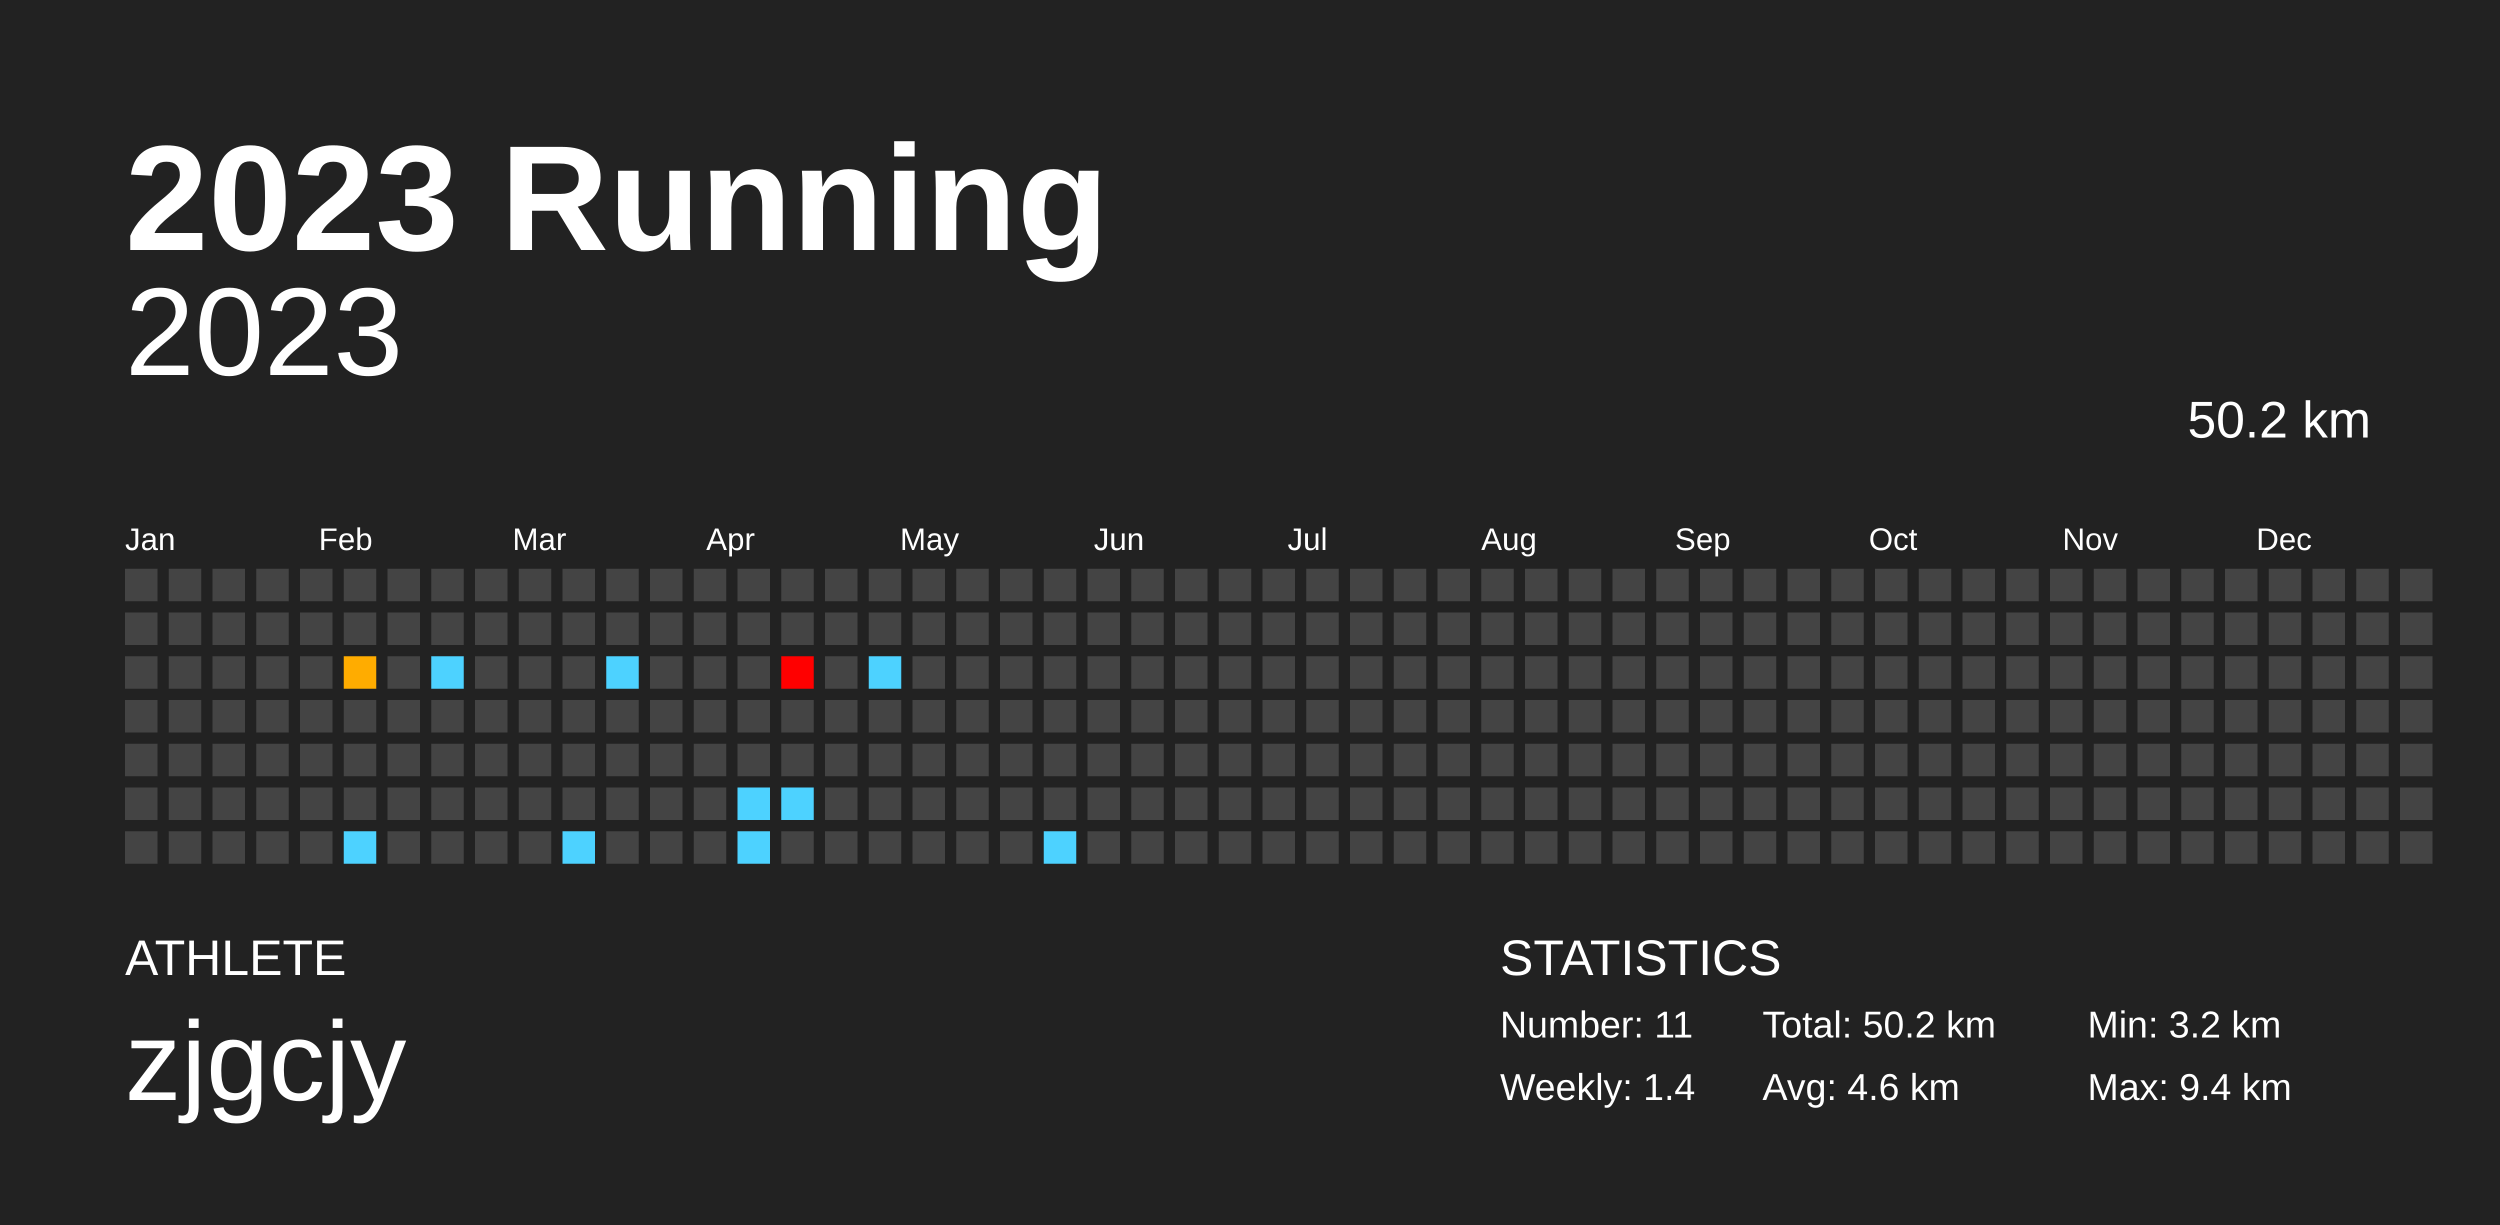
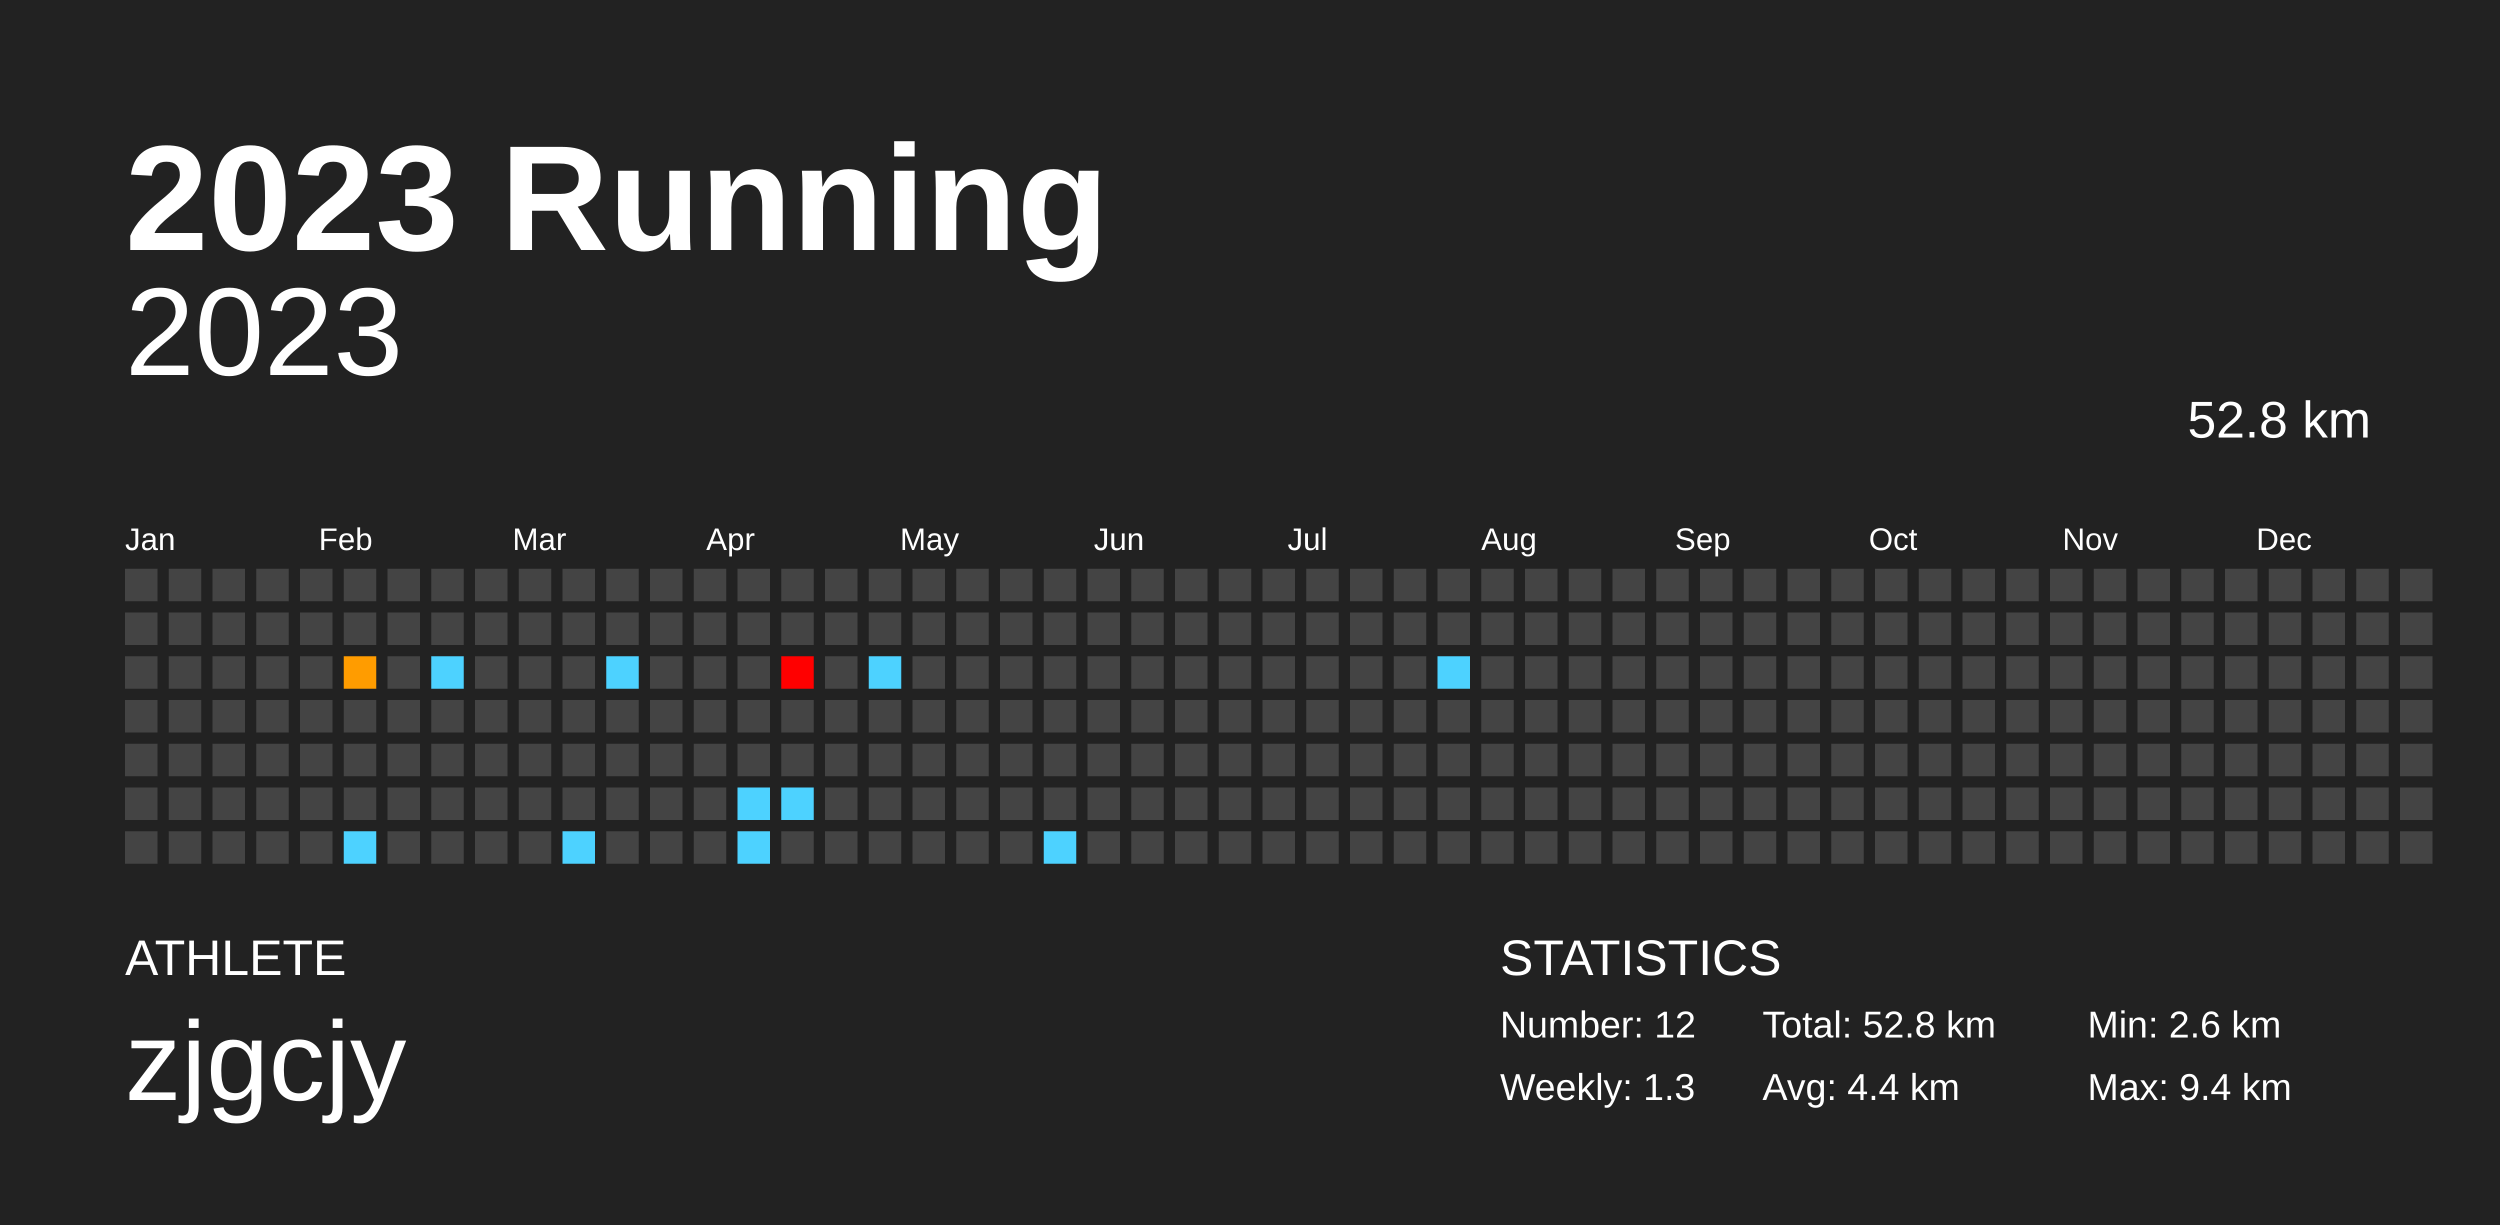
<svg xmlns="http://www.w3.org/2000/svg" baseProfile="full" height="98mm" version="1.1" viewBox="0,0,200,98" width="200mm">
  <defs />
  <rect fill="#222222" height="98" width="200" x="0" y="0" />
  <text fill="#FFFFFF" style="font-size:12px; font-family:Arial; font-weight:bold;" x="10" y="20">2023 Running</text>
  <text fill="#FFFFFF" style="font-size:4px; font-family:Arial" x="10" y="78">ATHLETE</text>
  <text fill="#FFFFFF" style="font-size:9px; font-family:Arial" x="10" y="88">zjgcjy</text>
  <text fill="#FFFFFF" style="font-size:4px; font-family:Arial" x="120" y="78">STATISTICS</text>
-   <text fill="#FFFFFF" style="font-size:3px; font-family:Arial" x="120" y="83">Number: 11</text>
-   <text fill="#FFFFFF" style="font-size:3px; font-family:Arial" x="120" y="88">Weekly: 1.4</text>
-   <text fill="#FFFFFF" style="font-size:3px; font-family:Arial" x="141" y="83">Total: 50.2 km</text>
-   <text fill="#FFFFFF" style="font-size:3px; font-family:Arial" x="141" y="88">Avg: 4.6 km</text>
-   <text fill="#FFFFFF" style="font-size:3px; font-family:Arial" x="167" y="83">Min: 3.2 km</text>
+   <text fill="#FFFFFF" style="font-size:3px; font-family:Arial" x="120" y="83">Number: 12</text>
+   <text fill="#FFFFFF" style="font-size:3px; font-family:Arial" x="120" y="88">Weekly: 1.3</text>
+   <text fill="#FFFFFF" style="font-size:3px; font-family:Arial" x="141" y="83">Total: 52.8 km</text>
+   <text fill="#FFFFFF" style="font-size:3px; font-family:Arial" x="141" y="88">Avg: 4.4 km</text>
+   <text fill="#FFFFFF" style="font-size:3px; font-family:Arial" x="167" y="83">Min: 2.6 km</text>
  <text fill="#FFFFFF" style="font-size:3px; font-family:Arial" x="167" y="88">Max: 9.4 km</text>
  <text alignment-baseline="hanging" fill="#FFFFFF" style="font-size:10.0px; font-family:Arial;" x="10" y="30">2023</text>
-   <text alignment-baseline="hanging" fill="#FFFFFF" style="font-size:4.125px; font-family:Arial;" x="175" y="35">50.2 km</text>
+   <text alignment-baseline="hanging" fill="#FFFFFF" style="font-size:4.125px; font-family:Arial;" x="175" y="35">52.8 km</text>
  <text fill="#FFFFFF" style="font-size:2.5px; font-family:Arial" x="10.0" y="44">Jan</text>
  <text fill="#FFFFFF" style="font-size:2.5px; font-family:Arial" x="25.5" y="44">Feb</text>
  <text fill="#FFFFFF" style="font-size:2.5px; font-family:Arial" x="41.0" y="44">Mar</text>
  <text fill="#FFFFFF" style="font-size:2.5px; font-family:Arial" x="56.5" y="44">Apr</text>
  <text fill="#FFFFFF" style="font-size:2.5px; font-family:Arial" x="72.0" y="44">May</text>
  <text fill="#FFFFFF" style="font-size:2.5px; font-family:Arial" x="87.5" y="44">Jun</text>
  <text fill="#FFFFFF" style="font-size:2.5px; font-family:Arial" x="103.0" y="44">Jul</text>
  <text fill="#FFFFFF" style="font-size:2.5px; font-family:Arial" x="118.5" y="44">Aug</text>
  <text fill="#FFFFFF" style="font-size:2.5px; font-family:Arial" x="134.0" y="44">Sep</text>
  <text fill="#FFFFFF" style="font-size:2.5px; font-family:Arial" x="149.5" y="44">Oct</text>
  <text fill="#FFFFFF" style="font-size:2.5px; font-family:Arial" x="165.0" y="44">Nov</text>
  <text fill="#FFFFFF" style="font-size:2.5px; font-family:Arial" x="180.5" y="44">Dec</text>
  <rect fill="#444444" height="2.6" width="2.6" x="10.0" y="45.5" />
  <rect fill="#444444" height="2.6" width="2.6" x="10.0" y="49.0" />
  <rect fill="#444444" height="2.6" width="2.6" x="10.0" y="52.5" />
  <rect fill="#444444" height="2.6" width="2.6" x="10.0" y="56.0" />
  <rect fill="#444444" height="2.6" width="2.6" x="10.0" y="59.5" />
  <rect fill="#444444" height="2.6" width="2.6" x="10.0" y="63.0" />
  <rect fill="#444444" height="2.6" width="2.6" x="10.0" y="66.5" />
  <rect fill="#444444" height="2.6" width="2.6" x="13.5" y="45.5" />
  <rect fill="#444444" height="2.6" width="2.6" x="13.5" y="49.0" />
  <rect fill="#444444" height="2.6" width="2.6" x="13.5" y="52.5" />
  <rect fill="#444444" height="2.6" width="2.6" x="13.5" y="56.0" />
  <rect fill="#444444" height="2.6" width="2.6" x="13.5" y="59.5" />
  <rect fill="#444444" height="2.6" width="2.6" x="13.5" y="63.0" />
  <rect fill="#444444" height="2.6" width="2.6" x="13.5" y="66.5" />
  <rect fill="#444444" height="2.6" width="2.6" x="17.0" y="45.5" />
  <rect fill="#444444" height="2.6" width="2.6" x="17.0" y="49.0" />
  <rect fill="#444444" height="2.6" width="2.6" x="17.0" y="52.5" />
  <rect fill="#444444" height="2.6" width="2.6" x="17.0" y="56.0" />
  <rect fill="#444444" height="2.6" width="2.6" x="17.0" y="59.5" />
  <rect fill="#444444" height="2.6" width="2.6" x="17.0" y="63.0" />
  <rect fill="#444444" height="2.6" width="2.6" x="17.0" y="66.5" />
  <rect fill="#444444" height="2.6" width="2.6" x="20.5" y="45.5" />
  <rect fill="#444444" height="2.6" width="2.6" x="20.5" y="49.0" />
  <rect fill="#444444" height="2.6" width="2.6" x="20.5" y="52.5" />
  <rect fill="#444444" height="2.6" width="2.6" x="20.5" y="56.0" />
  <rect fill="#444444" height="2.6" width="2.6" x="20.5" y="59.5" />
  <rect fill="#444444" height="2.6" width="2.6" x="20.5" y="63.0" />
  <rect fill="#444444" height="2.6" width="2.6" x="20.5" y="66.5" />
  <rect fill="#444444" height="2.6" width="2.6" x="24.0" y="45.5" />
  <rect fill="#444444" height="2.6" width="2.6" x="24.0" y="49.0" />
  <rect fill="#444444" height="2.6" width="2.6" x="24.0" y="52.5" />
  <rect fill="#444444" height="2.6" width="2.6" x="24.0" y="56.0" />
  <rect fill="#444444" height="2.6" width="2.6" x="24.0" y="59.5" />
  <rect fill="#444444" height="2.6" width="2.6" x="24.0" y="63.0" />
  <rect fill="#444444" height="2.6" width="2.6" x="24.0" y="66.5" />
  <rect fill="#444444" height="2.6" width="2.6" x="27.5" y="45.5" />
  <rect fill="#444444" height="2.6" width="2.6" x="27.5" y="49.0" />
-   <rect fill="#ffac00" height="2.6" width="2.6" x="27.5" y="52.5" />
+   <rect fill="#ff9c00" height="2.6" width="2.6" x="27.5" y="52.5" />
  <rect fill="#444444" height="2.6" width="2.6" x="27.5" y="56.0" />
  <rect fill="#444444" height="2.6" width="2.6" x="27.5" y="59.5" />
  <rect fill="#444444" height="2.6" width="2.6" x="27.5" y="63.0" />
  <rect fill="#4dd2ff" height="2.6" width="2.6" x="27.5" y="66.5" />
  <rect fill="#444444" height="2.6" width="2.6" x="31.0" y="45.5" />
  <rect fill="#444444" height="2.6" width="2.6" x="31.0" y="49.0" />
  <rect fill="#444444" height="2.6" width="2.6" x="31.0" y="52.5" />
  <rect fill="#444444" height="2.6" width="2.6" x="31.0" y="56.0" />
  <rect fill="#444444" height="2.6" width="2.6" x="31.0" y="59.5" />
  <rect fill="#444444" height="2.6" width="2.6" x="31.0" y="63.0" />
  <rect fill="#444444" height="2.6" width="2.6" x="31.0" y="66.5" />
  <rect fill="#444444" height="2.6" width="2.6" x="34.5" y="45.5" />
  <rect fill="#444444" height="2.6" width="2.6" x="34.5" y="49.0" />
  <rect fill="#4dd2ff" height="2.6" width="2.6" x="34.5" y="52.5" />
  <rect fill="#444444" height="2.6" width="2.6" x="34.5" y="56.0" />
  <rect fill="#444444" height="2.6" width="2.6" x="34.5" y="59.5" />
  <rect fill="#444444" height="2.6" width="2.6" x="34.5" y="63.0" />
  <rect fill="#444444" height="2.6" width="2.6" x="34.5" y="66.5" />
  <rect fill="#444444" height="2.6" width="2.6" x="38.0" y="45.5" />
  <rect fill="#444444" height="2.6" width="2.6" x="38.0" y="49.0" />
  <rect fill="#444444" height="2.6" width="2.6" x="38.0" y="52.5" />
  <rect fill="#444444" height="2.6" width="2.6" x="38.0" y="56.0" />
  <rect fill="#444444" height="2.6" width="2.6" x="38.0" y="59.5" />
  <rect fill="#444444" height="2.6" width="2.6" x="38.0" y="63.0" />
  <rect fill="#444444" height="2.6" width="2.6" x="38.0" y="66.5" />
  <rect fill="#444444" height="2.6" width="2.6" x="41.5" y="45.5" />
  <rect fill="#444444" height="2.6" width="2.6" x="41.5" y="49.0" />
  <rect fill="#444444" height="2.6" width="2.6" x="41.5" y="52.5" />
  <rect fill="#444444" height="2.6" width="2.6" x="41.5" y="56.0" />
  <rect fill="#444444" height="2.6" width="2.6" x="41.5" y="59.5" />
  <rect fill="#444444" height="2.6" width="2.6" x="41.5" y="63.0" />
  <rect fill="#444444" height="2.6" width="2.6" x="41.5" y="66.5" />
  <rect fill="#444444" height="2.6" width="2.6" x="45.0" y="45.5" />
  <rect fill="#444444" height="2.6" width="2.6" x="45.0" y="49.0" />
  <rect fill="#444444" height="2.6" width="2.6" x="45.0" y="52.5" />
  <rect fill="#444444" height="2.6" width="2.6" x="45.0" y="56.0" />
  <rect fill="#444444" height="2.6" width="2.6" x="45.0" y="59.5" />
  <rect fill="#444444" height="2.6" width="2.6" x="45.0" y="63.0" />
  <rect fill="#4dd2ff" height="2.6" width="2.6" x="45.0" y="66.5" />
  <rect fill="#444444" height="2.6" width="2.6" x="48.5" y="45.5" />
  <rect fill="#444444" height="2.6" width="2.6" x="48.5" y="49.0" />
  <rect fill="#4dd2ff" height="2.6" width="2.6" x="48.5" y="52.5" />
  <rect fill="#444444" height="2.6" width="2.6" x="48.5" y="56.0" />
  <rect fill="#444444" height="2.6" width="2.6" x="48.5" y="59.5" />
  <rect fill="#444444" height="2.6" width="2.6" x="48.5" y="63.0" />
  <rect fill="#444444" height="2.6" width="2.6" x="48.5" y="66.5" />
  <rect fill="#444444" height="2.6" width="2.6" x="52.0" y="45.5" />
  <rect fill="#444444" height="2.6" width="2.6" x="52.0" y="49.0" />
  <rect fill="#444444" height="2.6" width="2.6" x="52.0" y="52.5" />
  <rect fill="#444444" height="2.6" width="2.6" x="52.0" y="56.0" />
  <rect fill="#444444" height="2.6" width="2.6" x="52.0" y="59.5" />
  <rect fill="#444444" height="2.6" width="2.6" x="52.0" y="63.0" />
  <rect fill="#444444" height="2.6" width="2.6" x="52.0" y="66.5" />
  <rect fill="#444444" height="2.6" width="2.6" x="55.5" y="45.5" />
  <rect fill="#444444" height="2.6" width="2.6" x="55.5" y="49.0" />
  <rect fill="#444444" height="2.6" width="2.6" x="55.5" y="52.5" />
  <rect fill="#444444" height="2.6" width="2.6" x="55.5" y="56.0" />
  <rect fill="#444444" height="2.6" width="2.6" x="55.5" y="59.5" />
  <rect fill="#444444" height="2.6" width="2.6" x="55.5" y="63.0" />
  <rect fill="#444444" height="2.6" width="2.6" x="55.5" y="66.5" />
  <rect fill="#444444" height="2.6" width="2.6" x="59.0" y="45.5" />
  <rect fill="#444444" height="2.6" width="2.6" x="59.0" y="49.0" />
  <rect fill="#444444" height="2.6" width="2.6" x="59.0" y="52.5" />
  <rect fill="#444444" height="2.6" width="2.6" x="59.0" y="56.0" />
  <rect fill="#444444" height="2.6" width="2.6" x="59.0" y="59.5" />
  <rect fill="#4dd2ff" height="2.6" width="2.6" x="59.0" y="63.0" />
  <rect fill="#4dd2ff" height="2.6" width="2.6" x="59.0" y="66.5" />
  <rect fill="#444444" height="2.6" width="2.6" x="62.5" y="45.5" />
  <rect fill="#444444" height="2.6" width="2.6" x="62.5" y="49.0" />
  <rect fill="#ff0000" height="2.6" width="2.6" x="62.5" y="52.5" />
  <rect fill="#444444" height="2.6" width="2.6" x="62.5" y="56.0" />
  <rect fill="#444444" height="2.6" width="2.6" x="62.5" y="59.5" />
  <rect fill="#4dd2ff" height="2.6" width="2.6" x="62.5" y="63.0" />
  <rect fill="#444444" height="2.6" width="2.6" x="62.5" y="66.5" />
  <rect fill="#444444" height="2.6" width="2.6" x="66.0" y="45.5" />
  <rect fill="#444444" height="2.6" width="2.6" x="66.0" y="49.0" />
  <rect fill="#444444" height="2.6" width="2.6" x="66.0" y="52.5" />
  <rect fill="#444444" height="2.6" width="2.6" x="66.0" y="56.0" />
  <rect fill="#444444" height="2.6" width="2.6" x="66.0" y="59.5" />
  <rect fill="#444444" height="2.6" width="2.6" x="66.0" y="63.0" />
  <rect fill="#444444" height="2.6" width="2.6" x="66.0" y="66.5" />
  <rect fill="#444444" height="2.6" width="2.6" x="69.5" y="45.5" />
  <rect fill="#444444" height="2.6" width="2.6" x="69.5" y="49.0" />
  <rect fill="#4dd2ff" height="2.6" width="2.6" x="69.5" y="52.5" />
  <rect fill="#444444" height="2.6" width="2.6" x="69.5" y="56.0" />
  <rect fill="#444444" height="2.6" width="2.6" x="69.5" y="59.5" />
  <rect fill="#444444" height="2.6" width="2.6" x="69.5" y="63.0" />
  <rect fill="#444444" height="2.6" width="2.6" x="69.5" y="66.5" />
  <rect fill="#444444" height="2.6" width="2.6" x="73.0" y="45.5" />
  <rect fill="#444444" height="2.6" width="2.6" x="73.0" y="49.0" />
  <rect fill="#444444" height="2.6" width="2.6" x="73.0" y="52.5" />
  <rect fill="#444444" height="2.6" width="2.6" x="73.0" y="56.0" />
  <rect fill="#444444" height="2.6" width="2.6" x="73.0" y="59.5" />
  <rect fill="#444444" height="2.6" width="2.6" x="73.0" y="63.0" />
  <rect fill="#444444" height="2.6" width="2.6" x="73.0" y="66.5" />
  <rect fill="#444444" height="2.6" width="2.6" x="76.5" y="45.5" />
  <rect fill="#444444" height="2.6" width="2.6" x="76.5" y="49.0" />
  <rect fill="#444444" height="2.6" width="2.6" x="76.5" y="52.5" />
  <rect fill="#444444" height="2.6" width="2.6" x="76.5" y="56.0" />
  <rect fill="#444444" height="2.6" width="2.6" x="76.5" y="59.5" />
  <rect fill="#444444" height="2.6" width="2.6" x="76.5" y="63.0" />
  <rect fill="#444444" height="2.6" width="2.6" x="76.5" y="66.5" />
  <rect fill="#444444" height="2.6" width="2.6" x="80.0" y="45.5" />
  <rect fill="#444444" height="2.6" width="2.6" x="80.0" y="49.0" />
  <rect fill="#444444" height="2.6" width="2.6" x="80.0" y="52.5" />
  <rect fill="#444444" height="2.6" width="2.6" x="80.0" y="56.0" />
  <rect fill="#444444" height="2.6" width="2.6" x="80.0" y="59.5" />
  <rect fill="#444444" height="2.6" width="2.6" x="80.0" y="63.0" />
  <rect fill="#444444" height="2.6" width="2.6" x="80.0" y="66.5" />
  <rect fill="#444444" height="2.6" width="2.6" x="83.5" y="45.5" />
  <rect fill="#444444" height="2.6" width="2.6" x="83.5" y="49.0" />
  <rect fill="#444444" height="2.6" width="2.6" x="83.5" y="52.5" />
  <rect fill="#444444" height="2.6" width="2.6" x="83.5" y="56.0" />
  <rect fill="#444444" height="2.6" width="2.6" x="83.5" y="59.5" />
  <rect fill="#444444" height="2.6" width="2.6" x="83.5" y="63.0" />
  <rect fill="#4dd2ff" height="2.6" width="2.6" x="83.5" y="66.5" />
  <rect fill="#444444" height="2.6" width="2.6" x="87.0" y="45.5" />
  <rect fill="#444444" height="2.6" width="2.6" x="87.0" y="49.0" />
  <rect fill="#444444" height="2.6" width="2.6" x="87.0" y="52.5" />
  <rect fill="#444444" height="2.6" width="2.6" x="87.0" y="56.0" />
  <rect fill="#444444" height="2.6" width="2.6" x="87.0" y="59.5" />
  <rect fill="#444444" height="2.6" width="2.6" x="87.0" y="63.0" />
  <rect fill="#444444" height="2.6" width="2.6" x="87.0" y="66.5" />
  <rect fill="#444444" height="2.6" width="2.6" x="90.5" y="45.5" />
  <rect fill="#444444" height="2.6" width="2.6" x="90.5" y="49.0" />
  <rect fill="#444444" height="2.6" width="2.6" x="90.5" y="52.5" />
  <rect fill="#444444" height="2.6" width="2.6" x="90.5" y="56.0" />
  <rect fill="#444444" height="2.6" width="2.6" x="90.5" y="59.5" />
  <rect fill="#444444" height="2.6" width="2.6" x="90.5" y="63.0" />
  <rect fill="#444444" height="2.6" width="2.6" x="90.5" y="66.5" />
  <rect fill="#444444" height="2.6" width="2.6" x="94.0" y="45.5" />
  <rect fill="#444444" height="2.6" width="2.6" x="94.0" y="49.0" />
  <rect fill="#444444" height="2.6" width="2.6" x="94.0" y="52.5" />
  <rect fill="#444444" height="2.6" width="2.6" x="94.0" y="56.0" />
  <rect fill="#444444" height="2.6" width="2.6" x="94.0" y="59.5" />
  <rect fill="#444444" height="2.6" width="2.6" x="94.0" y="63.0" />
  <rect fill="#444444" height="2.6" width="2.6" x="94.0" y="66.5" />
  <rect fill="#444444" height="2.6" width="2.6" x="97.5" y="45.5" />
  <rect fill="#444444" height="2.6" width="2.6" x="97.5" y="49.0" />
  <rect fill="#444444" height="2.6" width="2.6" x="97.5" y="52.5" />
  <rect fill="#444444" height="2.6" width="2.6" x="97.5" y="56.0" />
  <rect fill="#444444" height="2.6" width="2.6" x="97.5" y="59.5" />
  <rect fill="#444444" height="2.6" width="2.6" x="97.5" y="63.0" />
  <rect fill="#444444" height="2.6" width="2.6" x="97.5" y="66.5" />
  <rect fill="#444444" height="2.6" width="2.6" x="101.0" y="45.5" />
  <rect fill="#444444" height="2.6" width="2.6" x="101.0" y="49.0" />
  <rect fill="#444444" height="2.6" width="2.6" x="101.0" y="52.5" />
  <rect fill="#444444" height="2.6" width="2.6" x="101.0" y="56.0" />
  <rect fill="#444444" height="2.6" width="2.6" x="101.0" y="59.5" />
  <rect fill="#444444" height="2.6" width="2.6" x="101.0" y="63.0" />
  <rect fill="#444444" height="2.6" width="2.6" x="101.0" y="66.5" />
  <rect fill="#444444" height="2.6" width="2.6" x="104.5" y="45.5" />
  <rect fill="#444444" height="2.6" width="2.6" x="104.5" y="49.0" />
  <rect fill="#444444" height="2.6" width="2.6" x="104.5" y="52.5" />
  <rect fill="#444444" height="2.6" width="2.6" x="104.5" y="56.0" />
  <rect fill="#444444" height="2.6" width="2.6" x="104.5" y="59.5" />
  <rect fill="#444444" height="2.6" width="2.6" x="104.5" y="63.0" />
  <rect fill="#444444" height="2.6" width="2.6" x="104.5" y="66.5" />
  <rect fill="#444444" height="2.6" width="2.6" x="108.0" y="45.5" />
  <rect fill="#444444" height="2.6" width="2.6" x="108.0" y="49.0" />
  <rect fill="#444444" height="2.6" width="2.6" x="108.0" y="52.5" />
  <rect fill="#444444" height="2.6" width="2.6" x="108.0" y="56.0" />
  <rect fill="#444444" height="2.6" width="2.6" x="108.0" y="59.5" />
  <rect fill="#444444" height="2.6" width="2.6" x="108.0" y="63.0" />
  <rect fill="#444444" height="2.6" width="2.6" x="108.0" y="66.5" />
  <rect fill="#444444" height="2.6" width="2.6" x="111.5" y="45.5" />
  <rect fill="#444444" height="2.6" width="2.6" x="111.5" y="49.0" />
  <rect fill="#444444" height="2.6" width="2.6" x="111.5" y="52.5" />
  <rect fill="#444444" height="2.6" width="2.6" x="111.5" y="56.0" />
  <rect fill="#444444" height="2.6" width="2.6" x="111.5" y="59.5" />
  <rect fill="#444444" height="2.6" width="2.6" x="111.5" y="63.0" />
  <rect fill="#444444" height="2.6" width="2.6" x="111.5" y="66.5" />
  <rect fill="#444444" height="2.6" width="2.6" x="115.0" y="45.5" />
  <rect fill="#444444" height="2.6" width="2.6" x="115.0" y="49.0" />
-   <rect fill="#444444" height="2.6" width="2.6" x="115.0" y="52.5" />
+   <rect fill="#4dd2ff" height="2.6" width="2.6" x="115.0" y="52.5" />
  <rect fill="#444444" height="2.6" width="2.6" x="115.0" y="56.0" />
  <rect fill="#444444" height="2.6" width="2.6" x="115.0" y="59.5" />
  <rect fill="#444444" height="2.6" width="2.6" x="115.0" y="63.0" />
  <rect fill="#444444" height="2.6" width="2.6" x="115.0" y="66.5" />
  <rect fill="#444444" height="2.6" width="2.6" x="118.5" y="45.5" />
  <rect fill="#444444" height="2.6" width="2.6" x="118.5" y="49.0" />
  <rect fill="#444444" height="2.6" width="2.6" x="118.5" y="52.5" />
  <rect fill="#444444" height="2.6" width="2.6" x="118.5" y="56.0" />
  <rect fill="#444444" height="2.6" width="2.6" x="118.5" y="59.5" />
  <rect fill="#444444" height="2.6" width="2.6" x="118.5" y="63.0" />
  <rect fill="#444444" height="2.6" width="2.6" x="118.5" y="66.5" />
  <rect fill="#444444" height="2.6" width="2.6" x="122.0" y="45.5" />
  <rect fill="#444444" height="2.6" width="2.6" x="122.0" y="49.0" />
  <rect fill="#444444" height="2.6" width="2.6" x="122.0" y="52.5" />
  <rect fill="#444444" height="2.6" width="2.6" x="122.0" y="56.0" />
  <rect fill="#444444" height="2.6" width="2.6" x="122.0" y="59.5" />
  <rect fill="#444444" height="2.6" width="2.6" x="122.0" y="63.0" />
  <rect fill="#444444" height="2.6" width="2.6" x="122.0" y="66.5" />
  <rect fill="#444444" height="2.6" width="2.6" x="125.5" y="45.5" />
  <rect fill="#444444" height="2.6" width="2.6" x="125.5" y="49.0" />
  <rect fill="#444444" height="2.6" width="2.6" x="125.5" y="52.5" />
  <rect fill="#444444" height="2.6" width="2.6" x="125.5" y="56.0" />
  <rect fill="#444444" height="2.6" width="2.6" x="125.5" y="59.5" />
  <rect fill="#444444" height="2.6" width="2.6" x="125.5" y="63.0" />
  <rect fill="#444444" height="2.6" width="2.6" x="125.5" y="66.5" />
  <rect fill="#444444" height="2.6" width="2.6" x="129.0" y="45.5" />
  <rect fill="#444444" height="2.6" width="2.6" x="129.0" y="49.0" />
  <rect fill="#444444" height="2.6" width="2.6" x="129.0" y="52.5" />
  <rect fill="#444444" height="2.6" width="2.6" x="129.0" y="56.0" />
  <rect fill="#444444" height="2.6" width="2.6" x="129.0" y="59.5" />
  <rect fill="#444444" height="2.6" width="2.6" x="129.0" y="63.0" />
  <rect fill="#444444" height="2.6" width="2.6" x="129.0" y="66.5" />
  <rect fill="#444444" height="2.6" width="2.6" x="132.5" y="45.5" />
  <rect fill="#444444" height="2.6" width="2.6" x="132.5" y="49.0" />
  <rect fill="#444444" height="2.6" width="2.6" x="132.5" y="52.5" />
  <rect fill="#444444" height="2.6" width="2.6" x="132.5" y="56.0" />
  <rect fill="#444444" height="2.6" width="2.6" x="132.5" y="59.5" />
  <rect fill="#444444" height="2.6" width="2.6" x="132.5" y="63.0" />
  <rect fill="#444444" height="2.6" width="2.6" x="132.5" y="66.5" />
  <rect fill="#444444" height="2.6" width="2.6" x="136.0" y="45.5" />
  <rect fill="#444444" height="2.6" width="2.6" x="136.0" y="49.0" />
  <rect fill="#444444" height="2.6" width="2.6" x="136.0" y="52.5" />
  <rect fill="#444444" height="2.6" width="2.6" x="136.0" y="56.0" />
  <rect fill="#444444" height="2.6" width="2.6" x="136.0" y="59.5" />
  <rect fill="#444444" height="2.6" width="2.6" x="136.0" y="63.0" />
  <rect fill="#444444" height="2.6" width="2.6" x="136.0" y="66.5" />
  <rect fill="#444444" height="2.6" width="2.6" x="139.5" y="45.5" />
  <rect fill="#444444" height="2.6" width="2.6" x="139.5" y="49.0" />
  <rect fill="#444444" height="2.6" width="2.6" x="139.5" y="52.5" />
  <rect fill="#444444" height="2.6" width="2.6" x="139.5" y="56.0" />
  <rect fill="#444444" height="2.6" width="2.6" x="139.5" y="59.5" />
  <rect fill="#444444" height="2.6" width="2.6" x="139.5" y="63.0" />
  <rect fill="#444444" height="2.6" width="2.6" x="139.5" y="66.5" />
  <rect fill="#444444" height="2.6" width="2.6" x="143.0" y="45.5" />
  <rect fill="#444444" height="2.6" width="2.6" x="143.0" y="49.0" />
  <rect fill="#444444" height="2.6" width="2.6" x="143.0" y="52.5" />
  <rect fill="#444444" height="2.6" width="2.6" x="143.0" y="56.0" />
  <rect fill="#444444" height="2.6" width="2.6" x="143.0" y="59.5" />
  <rect fill="#444444" height="2.6" width="2.6" x="143.0" y="63.0" />
  <rect fill="#444444" height="2.6" width="2.6" x="143.0" y="66.5" />
  <rect fill="#444444" height="2.6" width="2.6" x="146.5" y="45.5" />
  <rect fill="#444444" height="2.6" width="2.6" x="146.5" y="49.0" />
  <rect fill="#444444" height="2.6" width="2.6" x="146.5" y="52.5" />
  <rect fill="#444444" height="2.6" width="2.6" x="146.5" y="56.0" />
  <rect fill="#444444" height="2.6" width="2.6" x="146.5" y="59.5" />
  <rect fill="#444444" height="2.6" width="2.6" x="146.5" y="63.0" />
  <rect fill="#444444" height="2.6" width="2.6" x="146.5" y="66.5" />
  <rect fill="#444444" height="2.6" width="2.6" x="150.0" y="45.5" />
  <rect fill="#444444" height="2.6" width="2.6" x="150.0" y="49.0" />
  <rect fill="#444444" height="2.6" width="2.6" x="150.0" y="52.5" />
  <rect fill="#444444" height="2.6" width="2.6" x="150.0" y="56.0" />
  <rect fill="#444444" height="2.6" width="2.6" x="150.0" y="59.5" />
  <rect fill="#444444" height="2.6" width="2.6" x="150.0" y="63.0" />
  <rect fill="#444444" height="2.6" width="2.6" x="150.0" y="66.5" />
  <rect fill="#444444" height="2.6" width="2.6" x="153.5" y="45.5" />
  <rect fill="#444444" height="2.6" width="2.6" x="153.5" y="49.0" />
  <rect fill="#444444" height="2.6" width="2.6" x="153.5" y="52.5" />
  <rect fill="#444444" height="2.6" width="2.6" x="153.5" y="56.0" />
  <rect fill="#444444" height="2.6" width="2.6" x="153.5" y="59.5" />
  <rect fill="#444444" height="2.6" width="2.6" x="153.5" y="63.0" />
  <rect fill="#444444" height="2.6" width="2.6" x="153.5" y="66.5" />
  <rect fill="#444444" height="2.6" width="2.6" x="157.0" y="45.5" />
  <rect fill="#444444" height="2.6" width="2.6" x="157.0" y="49.0" />
  <rect fill="#444444" height="2.6" width="2.6" x="157.0" y="52.5" />
  <rect fill="#444444" height="2.6" width="2.6" x="157.0" y="56.0" />
  <rect fill="#444444" height="2.6" width="2.6" x="157.0" y="59.5" />
  <rect fill="#444444" height="2.6" width="2.6" x="157.0" y="63.0" />
  <rect fill="#444444" height="2.6" width="2.6" x="157.0" y="66.5" />
  <rect fill="#444444" height="2.6" width="2.6" x="160.5" y="45.5" />
  <rect fill="#444444" height="2.6" width="2.6" x="160.5" y="49.0" />
  <rect fill="#444444" height="2.6" width="2.6" x="160.5" y="52.5" />
  <rect fill="#444444" height="2.6" width="2.6" x="160.5" y="56.0" />
  <rect fill="#444444" height="2.6" width="2.6" x="160.5" y="59.5" />
  <rect fill="#444444" height="2.6" width="2.6" x="160.5" y="63.0" />
  <rect fill="#444444" height="2.6" width="2.6" x="160.5" y="66.5" />
  <rect fill="#444444" height="2.6" width="2.6" x="164.0" y="45.5" />
  <rect fill="#444444" height="2.6" width="2.6" x="164.0" y="49.0" />
  <rect fill="#444444" height="2.6" width="2.6" x="164.0" y="52.5" />
  <rect fill="#444444" height="2.6" width="2.6" x="164.0" y="56.0" />
  <rect fill="#444444" height="2.6" width="2.6" x="164.0" y="59.5" />
  <rect fill="#444444" height="2.6" width="2.6" x="164.0" y="63.0" />
  <rect fill="#444444" height="2.6" width="2.6" x="164.0" y="66.5" />
  <rect fill="#444444" height="2.6" width="2.6" x="167.5" y="45.5" />
  <rect fill="#444444" height="2.6" width="2.6" x="167.5" y="49.0" />
  <rect fill="#444444" height="2.6" width="2.6" x="167.5" y="52.5" />
  <rect fill="#444444" height="2.6" width="2.6" x="167.5" y="56.0" />
  <rect fill="#444444" height="2.6" width="2.6" x="167.5" y="59.5" />
  <rect fill="#444444" height="2.6" width="2.6" x="167.5" y="63.0" />
  <rect fill="#444444" height="2.6" width="2.6" x="167.5" y="66.5" />
  <rect fill="#444444" height="2.6" width="2.6" x="171.0" y="45.5" />
  <rect fill="#444444" height="2.6" width="2.6" x="171.0" y="49.0" />
  <rect fill="#444444" height="2.6" width="2.6" x="171.0" y="52.5" />
  <rect fill="#444444" height="2.6" width="2.6" x="171.0" y="56.0" />
  <rect fill="#444444" height="2.6" width="2.6" x="171.0" y="59.5" />
  <rect fill="#444444" height="2.6" width="2.6" x="171.0" y="63.0" />
  <rect fill="#444444" height="2.6" width="2.6" x="171.0" y="66.5" />
  <rect fill="#444444" height="2.6" width="2.6" x="174.5" y="45.5" />
  <rect fill="#444444" height="2.6" width="2.6" x="174.5" y="49.0" />
  <rect fill="#444444" height="2.6" width="2.6" x="174.5" y="52.5" />
  <rect fill="#444444" height="2.6" width="2.6" x="174.5" y="56.0" />
  <rect fill="#444444" height="2.6" width="2.6" x="174.5" y="59.5" />
  <rect fill="#444444" height="2.6" width="2.6" x="174.5" y="63.0" />
  <rect fill="#444444" height="2.6" width="2.6" x="174.5" y="66.5" />
  <rect fill="#444444" height="2.6" width="2.6" x="178.0" y="45.5" />
  <rect fill="#444444" height="2.6" width="2.6" x="178.0" y="49.0" />
  <rect fill="#444444" height="2.6" width="2.6" x="178.0" y="52.5" />
  <rect fill="#444444" height="2.6" width="2.6" x="178.0" y="56.0" />
  <rect fill="#444444" height="2.6" width="2.6" x="178.0" y="59.5" />
  <rect fill="#444444" height="2.6" width="2.6" x="178.0" y="63.0" />
  <rect fill="#444444" height="2.6" width="2.6" x="178.0" y="66.5" />
  <rect fill="#444444" height="2.6" width="2.6" x="181.5" y="45.5" />
  <rect fill="#444444" height="2.6" width="2.6" x="181.5" y="49.0" />
  <rect fill="#444444" height="2.6" width="2.6" x="181.5" y="52.5" />
  <rect fill="#444444" height="2.6" width="2.6" x="181.5" y="56.0" />
  <rect fill="#444444" height="2.6" width="2.6" x="181.5" y="59.5" />
  <rect fill="#444444" height="2.6" width="2.6" x="181.5" y="63.0" />
  <rect fill="#444444" height="2.6" width="2.6" x="181.5" y="66.5" />
  <rect fill="#444444" height="2.6" width="2.6" x="185.0" y="45.5" />
  <rect fill="#444444" height="2.6" width="2.6" x="185.0" y="49.0" />
  <rect fill="#444444" height="2.6" width="2.6" x="185.0" y="52.5" />
  <rect fill="#444444" height="2.6" width="2.6" x="185.0" y="56.0" />
  <rect fill="#444444" height="2.6" width="2.6" x="185.0" y="59.5" />
  <rect fill="#444444" height="2.6" width="2.6" x="185.0" y="63.0" />
  <rect fill="#444444" height="2.6" width="2.6" x="185.0" y="66.5" />
  <rect fill="#444444" height="2.6" width="2.6" x="188.5" y="45.5" />
  <rect fill="#444444" height="2.6" width="2.6" x="188.5" y="49.0" />
  <rect fill="#444444" height="2.6" width="2.6" x="188.5" y="52.5" />
  <rect fill="#444444" height="2.6" width="2.6" x="188.5" y="56.0" />
  <rect fill="#444444" height="2.6" width="2.6" x="188.5" y="59.5" />
  <rect fill="#444444" height="2.6" width="2.6" x="188.5" y="63.0" />
  <rect fill="#444444" height="2.6" width="2.6" x="188.5" y="66.5" />
  <rect fill="#444444" height="2.6" width="2.6" x="192.0" y="45.5" />
  <rect fill="#444444" height="2.6" width="2.6" x="192.0" y="49.0" />
  <rect fill="#444444" height="2.6" width="2.6" x="192.0" y="52.5" />
  <rect fill="#444444" height="2.6" width="2.6" x="192.0" y="56.0" />
  <rect fill="#444444" height="2.6" width="2.6" x="192.0" y="59.5" />
  <rect fill="#444444" height="2.6" width="2.6" x="192.0" y="63.0" />
  <rect fill="#444444" height="2.6" width="2.6" x="192.0" y="66.5" />
</svg>
